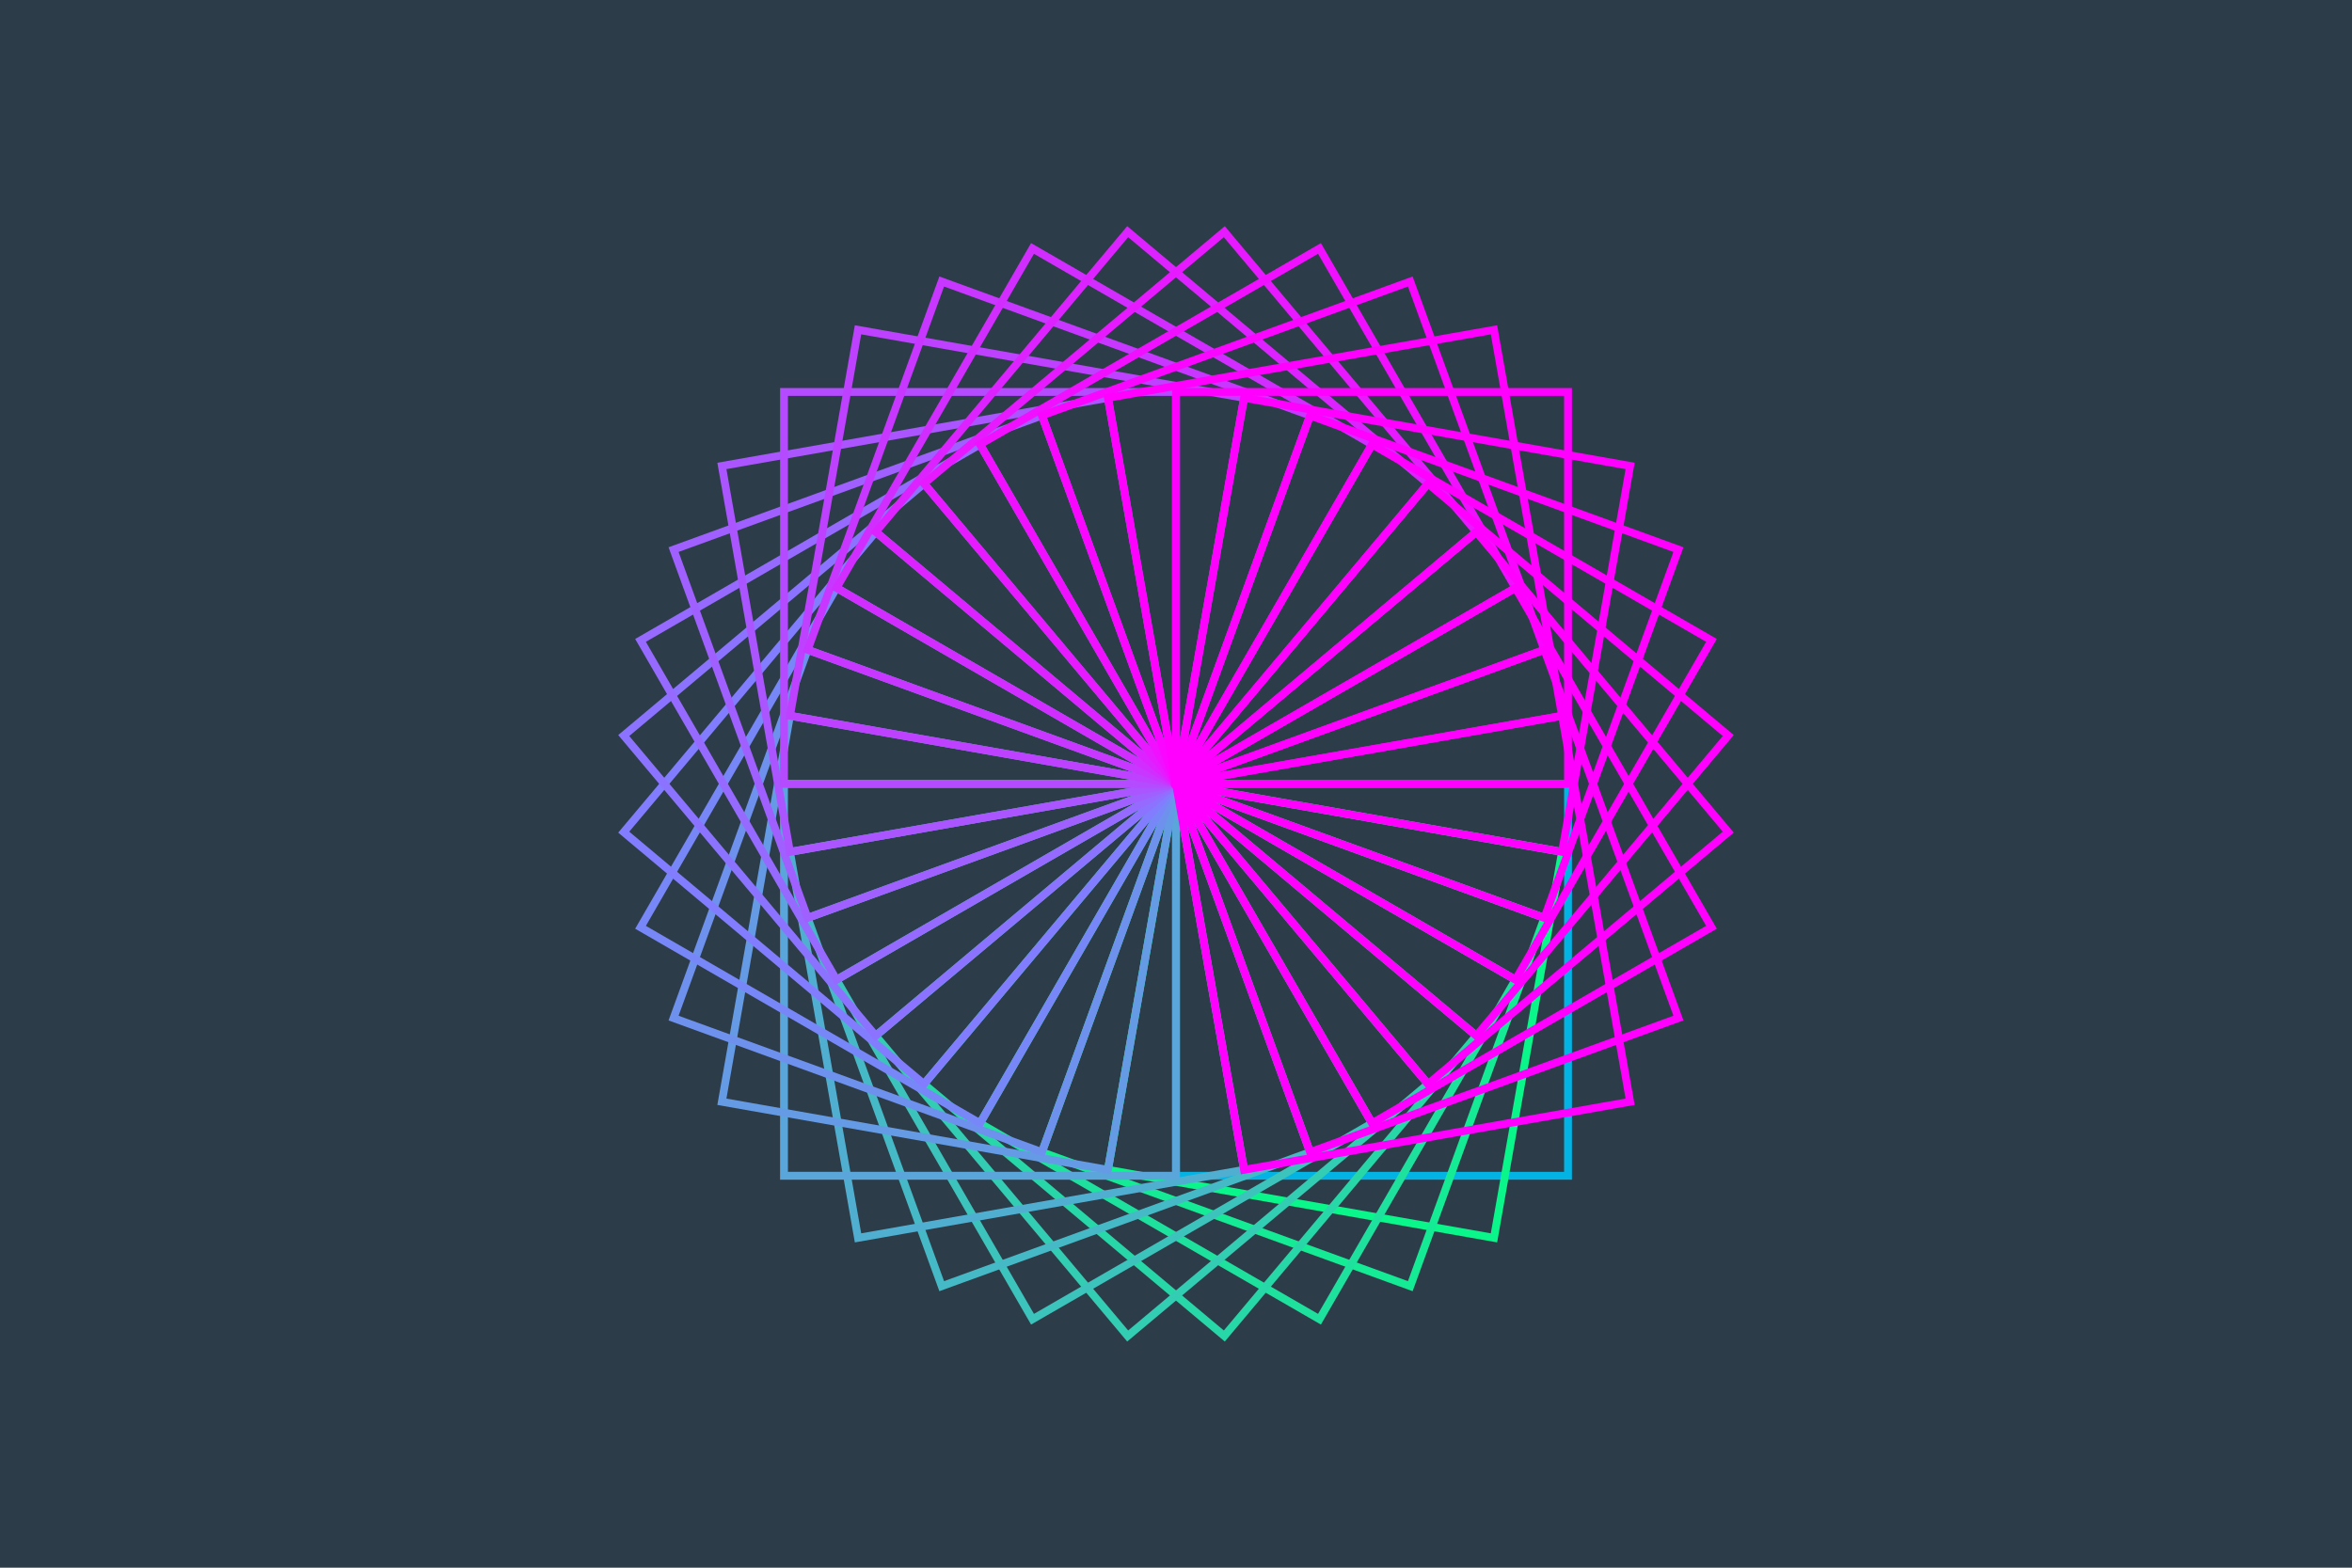
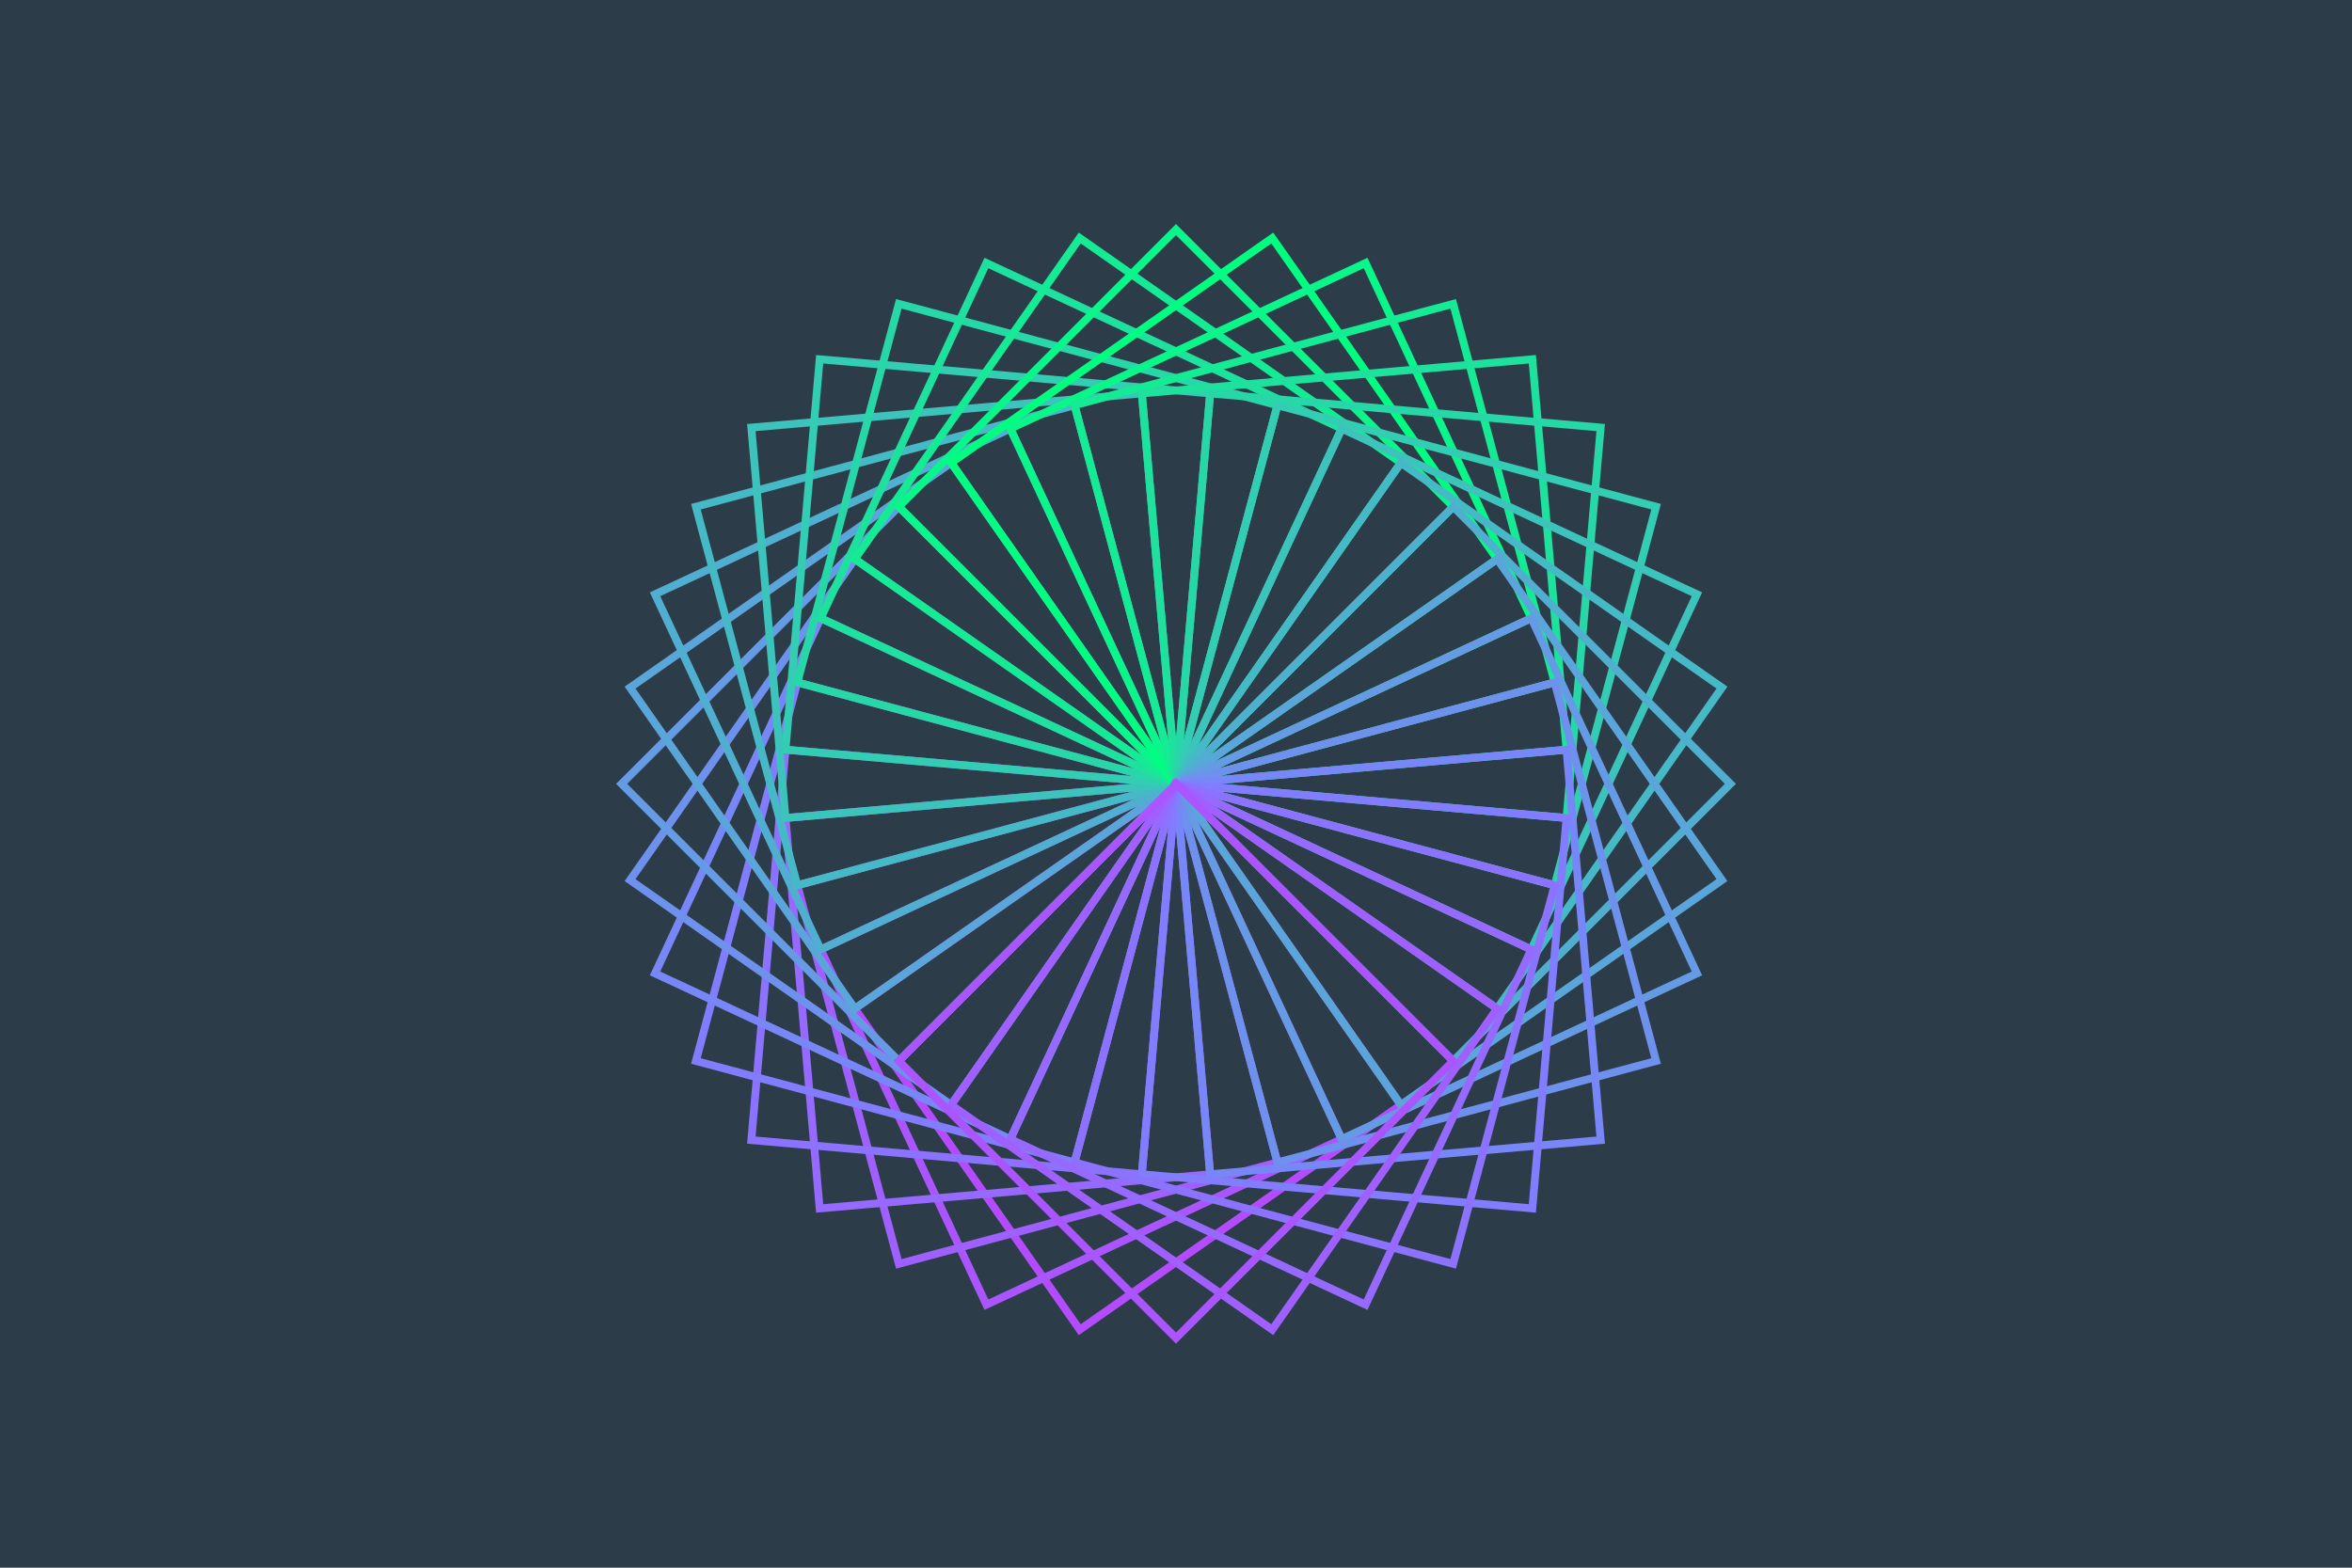
<svg xmlns="http://www.w3.org/2000/svg" version="1.1" baseProfile="full" width="600" height="400">
  <rect fill="#2d3c49" width="600" height="400" />
-   <rect fill="none" width="100" height="100" x="300" y="200" stroke="#02b3e4" stroke-width="2px" />
-   <rect transform="rotate(10 300 200)" fill="none" width="100" height="100" x="300" y="200" stroke="rgb(10,245,138)" stroke-width="2px" />
-   <rect transform="rotate(20 300 200)" fill="none" width="100" height="100" x="300" y="200" stroke="rgb(20,235,148)" stroke-width="2px" />
-   <rect transform="rotate(30 300 200)" fill="none" width="100" height="100" x="300" y="200" stroke="rgb(30,225,158)" stroke-width="2px" />
-   <rect transform="rotate(40 300 200)" fill="none" width="100" height="100" x="300" y="200" stroke="rgb(40,215,168)" stroke-width="2px" />
-   <rect transform="rotate(50 300 200)" fill="none" width="100" height="100" x="300" y="200" stroke="rgb(50,205,178)" stroke-width="2px" />
-   <rect transform="rotate(60 300 200)" fill="none" width="100" height="100" x="300" y="200" stroke="rgb(60,195,188)" stroke-width="2px" />
-   <rect transform="rotate(70 300 200)" fill="none" width="100" height="100" x="300" y="200" stroke="rgb(70,185,198)" stroke-width="2px" />
-   <rect transform="rotate(80 300 200)" fill="none" width="100" height="100" x="300" y="200" stroke="rgb(80,175,208)" stroke-width="2px" />
-   <rect transform="rotate(90 300 200)" fill="none" width="100" height="100" x="300" y="200" stroke="rgb(90,165,218)" stroke-width="2px" />
-   <rect transform="rotate(100 300 200)" fill="none" width="100" height="100" x="300" y="200" stroke="rgb(100,155,228)" stroke-width="2px" />
-   <rect transform="rotate(110 300 200)" fill="none" width="100" height="100" x="300" y="200" stroke="rgb(110,145,238)" stroke-width="2px" />
-   <rect transform="rotate(120 300 200)" fill="none" width="100" height="100" x="300" y="200" stroke="rgb(120,135,248)" stroke-width="2px" />
-   <rect transform="rotate(130 300 200)" fill="none" width="100" height="100" x="300" y="200" stroke="rgb(130,125,258)" stroke-width="2px" />
-   <rect transform="rotate(140 300 200)" fill="none" width="100" height="100" x="300" y="200" stroke="rgb(140,115,268)" stroke-width="2px" />
-   <rect transform="rotate(150 300 200)" fill="none" width="100" height="100" x="300" y="200" stroke="rgb(150,105,278)" stroke-width="2px" />
-   <rect transform="rotate(160 300 200)" fill="none" width="100" height="100" x="300" y="200" stroke="rgb(160,95,288)" stroke-width="2px" />
-   <rect transform="rotate(170 300 200)" fill="none" width="100" height="100" x="300" y="200" stroke="rgb(170,85,298)" stroke-width="2px" />
-   <rect transform="rotate(180 300 200)" fill="none" width="100" height="100" x="300" y="200" stroke="rgb(180,75,308)" stroke-width="2px" />
-   <rect transform="rotate(190 300 200)" fill="none" width="100" height="100" x="300" y="200" stroke="rgb(190,65,318)" stroke-width="2px" />
-   <rect transform="rotate(200 300 200)" fill="none" width="100" height="100" x="300" y="200" stroke="rgb(200,55,328)" stroke-width="2px" />
-   <rect transform="rotate(210 300 200)" fill="none" width="100" height="100" x="300" y="200" stroke="rgb(210,45,338)" stroke-width="2px" />
-   <rect transform="rotate(220 300 200)" fill="none" width="100" height="100" x="300" y="200" stroke="rgb(220,35,348)" stroke-width="2px" />
-   <rect transform="rotate(230 300 200)" fill="none" width="100" height="100" x="300" y="200" stroke="rgb(230,25,358)" stroke-width="2px" />
-   <rect transform="rotate(240 300 200)" fill="none" width="100" height="100" x="300" y="200" stroke="rgb(240,15,368)" stroke-width="2px" />
-   <rect transform="rotate(250 300 200)" fill="none" width="100" height="100" x="300" y="200" stroke="rgb(250,5,378)" stroke-width="2px" />
-   <rect transform="rotate(260 300 200)" fill="none" width="100" height="100" x="300" y="200" stroke="rgb(260,-5,388)" stroke-width="2px" />
-   <rect transform="rotate(270 300 200)" fill="none" width="100" height="100" x="300" y="200" stroke="rgb(270,-15,398)" stroke-width="2px" />
-   <rect transform="rotate(280 300 200)" fill="none" width="100" height="100" x="300" y="200" stroke="rgb(280,-25,408)" stroke-width="2px" />
-   <rect transform="rotate(290 300 200)" fill="none" width="100" height="100" x="300" y="200" stroke="rgb(290,-35,418)" stroke-width="2px" />
-   <rect transform="rotate(300 300 200)" fill="none" width="100" height="100" x="300" y="200" stroke="rgb(300,-45,428)" stroke-width="2px" />
-   <rect transform="rotate(310 300 200)" fill="none" width="100" height="100" x="300" y="200" stroke="rgb(310,-55,438)" stroke-width="2px" />
-   <rect transform="rotate(320 300 200)" fill="none" width="100" height="100" x="300" y="200" stroke="rgb(320,-65,448)" stroke-width="2px" />
-   <rect transform="rotate(330 300 200)" fill="none" width="100" height="100" x="300" y="200" stroke="rgb(330,-75,458)" stroke-width="2px" />
-   <rect transform="rotate(340 300 200)" fill="none" width="100" height="100" x="300" y="200" stroke="rgb(340,-85,468)" stroke-width="2px" />
-   <rect transform="rotate(350 300 200)" fill="none" width="100" height="100" x="300" y="200" stroke="rgb(350,-95,478)" stroke-width="2px" />
+   <rect transform="rotate(55 300 200)" fill="none" width="100" height="100" x="300" y="200" stroke="rgb(180,75,308)" stroke-width="2px" />
+   <rect transform="rotate(65 300 200)" fill="none" width="100" height="100" x="300" y="200" stroke="rgb(170,85,298)" stroke-width="2px" />
+   <rect transform="rotate(75 300 200)" fill="none" width="100" height="100" x="300" y="200" stroke="rgb(160,95,288)" stroke-width="2px" />
+   <rect transform="rotate(85 300 200)" fill="none" width="100" height="100" x="300" y="200" stroke="rgb(150,105,278)" stroke-width="2px" />
+   <rect transform="rotate(95 300 200)" fill="none" width="100" height="100" x="300" y="200" stroke="rgb(140,115,268)" stroke-width="2px" />
+   <rect transform="rotate(105 300 200)" fill="none" width="100" height="100" x="300" y="200" stroke="rgb(130,125,258)" stroke-width="2px" />
+   <rect transform="rotate(115 300 200)" fill="none" width="100" height="100" x="300" y="200" stroke="rgb(120,135,248)" stroke-width="2px" />
+   <rect transform="rotate(125 300 200)" fill="none" width="100" height="100" x="300" y="200" stroke="rgb(110,145,238)" stroke-width="2px" />
+   <rect transform="rotate(135 300 200)" fill="none" width="100" height="100" x="300" y="200" stroke="rgb(100,155,228)" stroke-width="2px" />
+   <rect transform="rotate(145 300 200)" fill="none" width="100" height="100" x="300" y="200" stroke="rgb(90,165,218)" stroke-width="2px" />
+   <rect transform="rotate(155 300 200)" fill="none" width="100" height="100" x="300" y="200" stroke="rgb(80,175,208)" stroke-width="2px" />
+   <rect transform="rotate(165 300 200)" fill="none" width="100" height="100" x="300" y="200" stroke="rgb(70,185,198)" stroke-width="2px" />
+   <rect transform="rotate(175 300 200)" fill="none" width="100" height="100" x="300" y="200" stroke="rgb(60,195,188)" stroke-width="2px" />
+   <rect transform="rotate(185 300 200)" fill="none" width="100" height="100" x="300" y="200" stroke="rgb(50,205,178)" stroke-width="2px" />
+   <rect transform="rotate(195 300 200)" fill="none" width="100" height="100" x="300" y="200" stroke="rgb(40,215,168)" stroke-width="2px" />
+   <rect transform="rotate(205 300 200)" fill="none" width="100" height="100" x="300" y="200" stroke="rgb(30,225,158)" stroke-width="2px" />
+   <rect transform="rotate(215 300 200)" fill="none" width="100" height="100" x="300" y="200" stroke="rgb(20,235,148)" stroke-width="2px" />
+   <rect transform="rotate(225 300 200)" fill="none" width="100" height="100" x="300" y="200" stroke="rgb(10,245,138)" stroke-width="2px" />
+   <rect transform="rotate(235 300 200)" fill="none" width="100" height="100" x="300" y="200" stroke="rgb(0,255,128)" stroke-width="2px" />
+   <rect transform="rotate(245 300 200)" fill="none" width="100" height="100" x="300" y="200" stroke="rgb(10,245,138)" stroke-width="2px" />
+   <rect transform="rotate(255 300 200)" fill="none" width="100" height="100" x="300" y="200" stroke="rgb(20,235,148)" stroke-width="2px" />
+   <rect transform="rotate(265 300 200)" fill="none" width="100" height="100" x="300" y="200" stroke="rgb(30,225,158)" stroke-width="2px" />
+   <rect transform="rotate(275 300 200)" fill="none" width="100" height="100" x="300" y="200" stroke="rgb(40,215,168)" stroke-width="2px" />
+   <rect transform="rotate(285 300 200)" fill="none" width="100" height="100" x="300" y="200" stroke="rgb(50,205,178)" stroke-width="2px" />
+   <rect transform="rotate(295 300 200)" fill="none" width="100" height="100" x="300" y="200" stroke="rgb(60,195,188)" stroke-width="2px" />
+   <rect transform="rotate(305 300 200)" fill="none" width="100" height="100" x="300" y="200" stroke="rgb(70,185,198)" stroke-width="2px" />
+   <rect transform="rotate(315 300 200)" fill="none" width="100" height="100" x="300" y="200" stroke="rgb(80,175,208)" stroke-width="2px" />
+   <rect transform="rotate(325 300 200)" fill="none" width="100" height="100" x="300" y="200" stroke="rgb(90,165,218)" stroke-width="2px" />
+   <rect transform="rotate(335 300 200)" fill="none" width="100" height="100" x="300" y="200" stroke="rgb(100,155,228)" stroke-width="2px" />
+   <rect transform="rotate(345 300 200)" fill="none" width="100" height="100" x="300" y="200" stroke="rgb(110,145,238)" stroke-width="2px" />
+   <rect transform="rotate(355 300 200)" fill="none" width="100" height="100" x="300" y="200" stroke="rgb(120,135,248)" stroke-width="2px" />
+   <rect transform="rotate(365 300 200)" fill="none" width="100" height="100" x="300" y="200" stroke="rgb(130,125,258)" stroke-width="2px" />
+   <rect transform="rotate(375 300 200)" fill="none" width="100" height="100" x="300" y="200" stroke="rgb(140,115,268)" stroke-width="2px" />
+   <rect transform="rotate(385 300 200)" fill="none" width="100" height="100" x="300" y="200" stroke="rgb(150,105,278)" stroke-width="2px" />
+   <rect transform="rotate(395 300 200)" fill="none" width="100" height="100" x="300" y="200" stroke="rgb(160,95,288)" stroke-width="2px" />
+   <rect transform="rotate(405 300 200)" fill="none" width="100" height="100" x="300" y="200" stroke="rgb(170,85,298)" stroke-width="2px" />
</svg>
